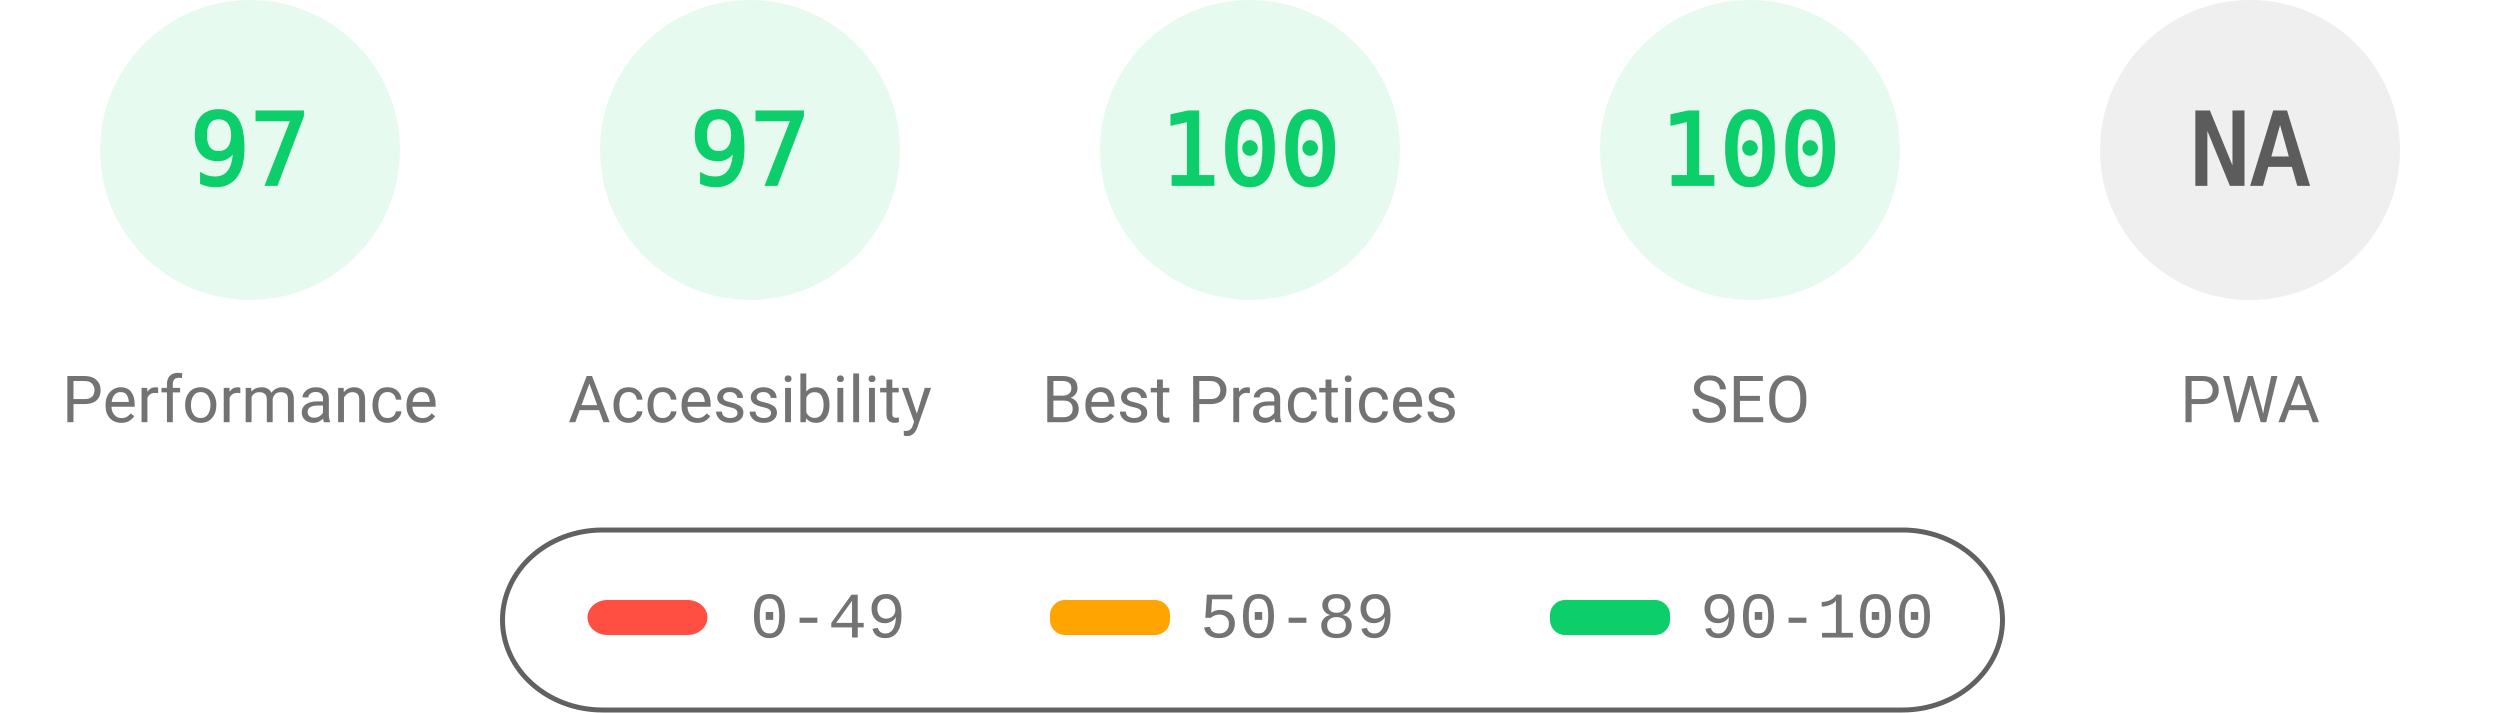
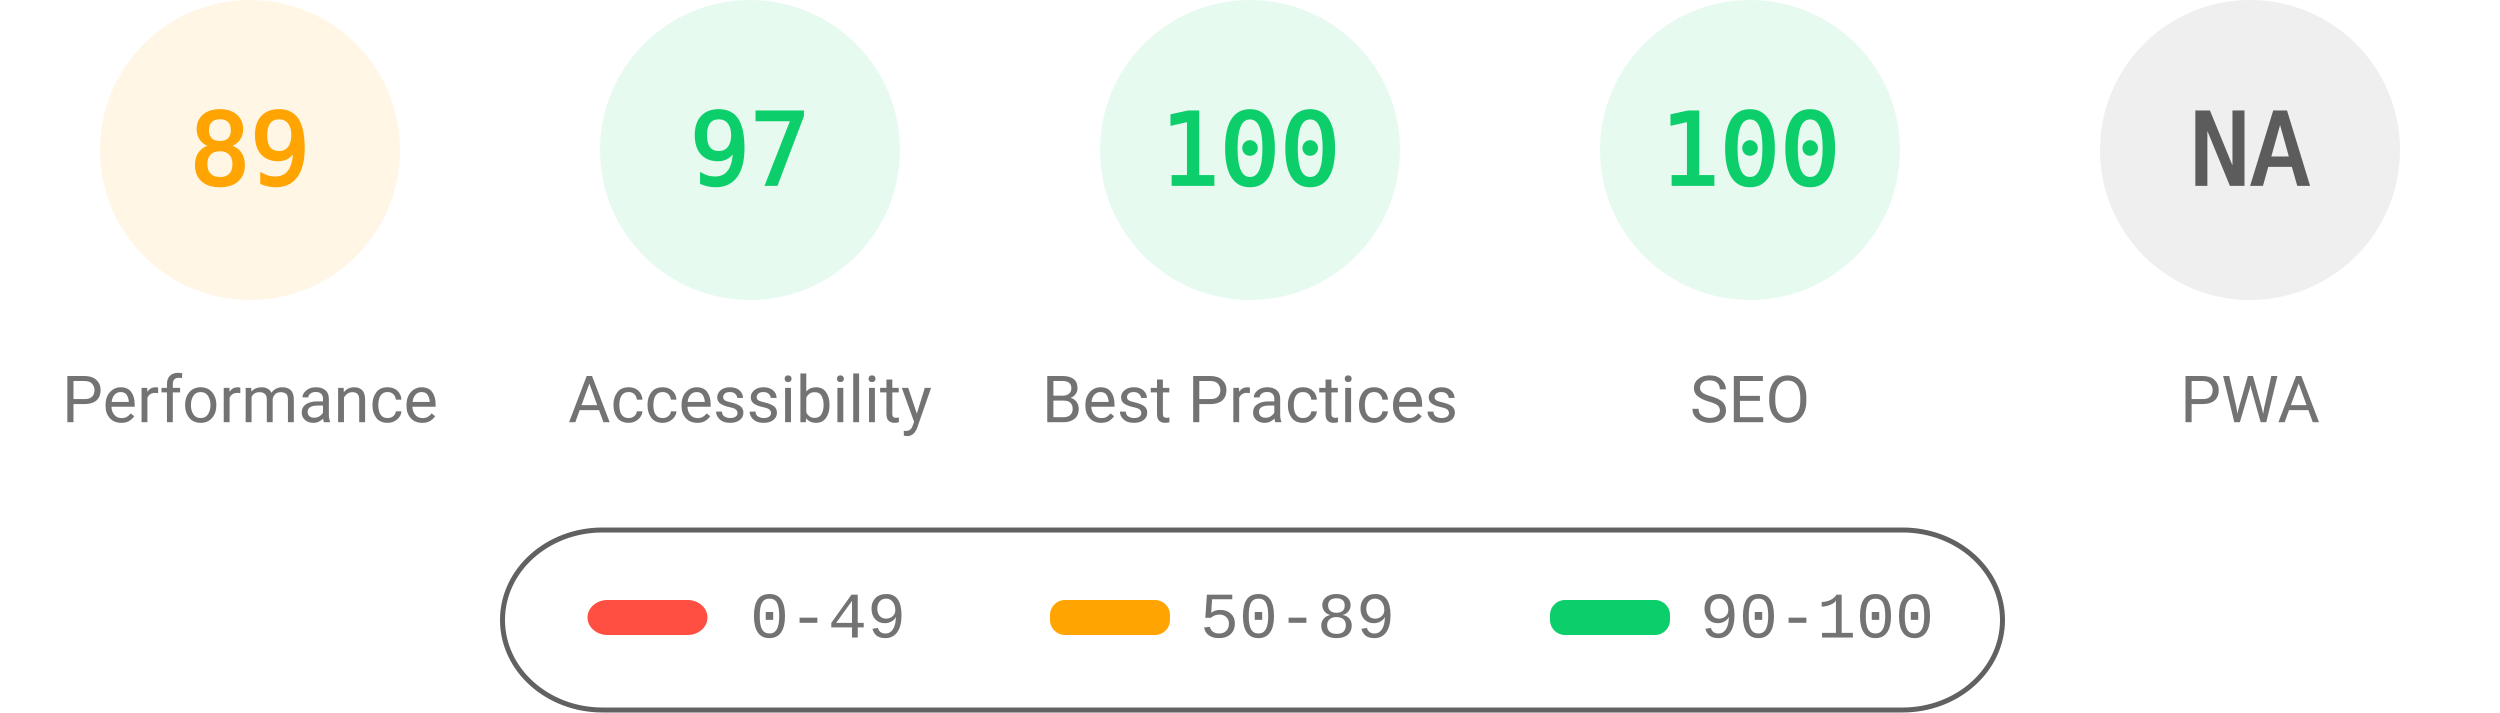
<svg xmlns="http://www.w3.org/2000/svg" fill="none" width="1000" height="285">
  <style>.gauge-base{opacity:.1}.gauge-arc{fill:none;animation-delay:250ms;stroke-linecap:round;transform:rotate(-90deg);transform-origin:100px 60px;animation:load-gauge 1s ease forwards}.guage-text{font-size:40px;font-family:monospace;text-align:center}.guage-red{color:#ff4e42;fill:#ff4e42;stroke:#ff4e42}.guage-orange{color:#ffa400;fill:#ffa400;stroke:#ffa400}.guage-green{color:#0cce6b;fill:#0cce6b;stroke:#0cce6b}.guage-undefined{color:#5c5c5c;fill:#5c5c5c;stroke:#5c5c5c}.guage-title{color:#737373;fill:#737373;stroke:none;font-size:26px;line-height:26px;font-family:Roboto,Halvetica,Arial,sans-serif}@keyframes load-gauge{from{stroke-dasharray:0 352.858}}</style>
-   <svg class="guage-div guage-perf guage-green" viewBox="0 0 200 200" width="200" height="200">
+   <svg class="guage-div guage-perf guage-orange" viewBox="0 0 200 200" width="200" height="200">
    <circle class="gauge-base" r="56" cx="100" cy="60" stroke-width="8" />
-     <circle class="gauge-arc guage-arc-1" r="56" cx="100" cy="60" stroke-width="8" style="stroke-dasharray:341.302,351.858" />
-     <text class="guage-text" x="100" y="60" alignment-baseline="central" dominant-baseline="central" text-anchor="middle">97</text>
+     <circle class="gauge-arc guage-arc-1" r="56" cx="100" cy="60" stroke-width="8" style="stroke-dasharray:313.154,351.858" />
+     <text class="guage-text" x="100" y="60" alignment-baseline="central" dominant-baseline="central" text-anchor="middle">89</text>
    <text class="guage-title" x="100" y="160" alignment-baseline="central" dominant-baseline="central" text-anchor="middle">Performance</text>
  </svg>
  <svg class="guage-div guage-acc guage-green" viewBox="0 0 200 200" width="200" height="200" x="200">
    <circle class="gauge-base" r="56" cx="100" cy="60" stroke-width="8" />
    <circle class="gauge-arc guage-arc-2" r="56" cx="100" cy="60" stroke-width="8" style="stroke-dasharray:341.302,351.858" />
    <text class="guage-text" x="100" y="60" alignment-baseline="central" dominant-baseline="central" text-anchor="middle">97</text>
    <text class="guage-title" x="100" y="160" alignment-baseline="central" dominant-baseline="central" text-anchor="middle">Accessibility</text>
  </svg>
  <svg class="guage-div guage-best guage-green" viewBox="0 0 200 200" width="200" height="200" x="400">
    <circle class="gauge-base" r="56" cx="100" cy="60" stroke-width="8" />
    <circle class="gauge-arc guage-arc-3" r="56" cx="100" cy="60" stroke-width="8" style="stroke-dasharray:351.858,351.858" />
    <text class="guage-text" x="100" y="60" alignment-baseline="central" dominant-baseline="central" text-anchor="middle">100</text>
    <text class="guage-title" x="100" y="160" alignment-baseline="central" dominant-baseline="central" text-anchor="middle">Best Practices</text>
  </svg>
  <svg class="guage-div guage-seo guage-green" viewBox="0 0 200 200" width="200" height="200" x="600">
    <circle class="gauge-base" r="56" cx="100" cy="60" stroke-width="8" />
    <circle class="gauge-arc guage-arc-4" r="56" cx="100" cy="60" stroke-width="8" style="stroke-dasharray:351.858,351.858" />
    <text class="guage-text" x="100" y="60" alignment-baseline="central" dominant-baseline="central" text-anchor="middle">100</text>
    <text class="guage-title" x="100" y="160" alignment-baseline="central" dominant-baseline="central" text-anchor="middle">SEO</text>
  </svg>
  <svg class="guage-div guage-pwa guage-undefined" viewBox="0 0 200 200" width="200" height="200" x="800">
    <circle class="gauge-base" r="56" cx="100" cy="60" stroke-width="8" />
    <circle class="gauge-arc guage-arc-4" r="56" cx="100" cy="60" stroke-width="8" style="stroke-dasharray:351.858,351.858" />
    <text class="guage-text" x="100" y="60" alignment-baseline="central" dominant-baseline="central" text-anchor="middle">NA</text>
    <text class="guage-title" x="100" y="160" alignment-baseline="central" dominant-baseline="central" text-anchor="middle">PWA</text>
  </svg>
  <svg width="604" height="76" x="200" y="210">
    <path fill="none" id="canvas_background" d="M-1-1h604v80H-1z" />
    <rect fill-opacity="0" stroke="#616161" stroke-width="2" rx="40" id="svg_2" height="72" width="600" y="2" x="1" fill="#000" />
    <rect stroke="#000" rx="8" id="svg_3" height="14" width="48" y="30" x="35" stroke-opacity="null" stroke-width="0" fill="#ff4e42" />
    <rect stroke="#000" rx="6" id="svg_4" height="14" width="48" y="30" x="220" stroke-opacity="null" stroke-width="0" fill="#ffa400" />
    <rect stroke="#000" rx="6" id="svg_5" height="14" width="48" y="30" x="420" stroke-opacity="null" stroke-width="0" fill="#0cce6b" />
    <text xml:space="preserve" text-anchor="start" font-family="'Courier New', Courier, monospace" font-size="26" id="svg_6" y="45" x="100" stroke-opacity="null" stroke-width="0" stroke="#000" fill="#737373">0-49</text>
    <text xml:space="preserve" text-anchor="start" font-family="'Courier New', Courier, monospace" font-size="26" id="svg_7" y="45" x="280" stroke-opacity="null" stroke-width="0" stroke="#000" fill="#737373">50-89</text>
    <text xml:space="preserve" text-anchor="start" font-family="'Courier New', Courier, monospace" font-size="26" id="svg_8" y="45" x="480" stroke-opacity="null" stroke-width="0" stroke="#000" fill="#737373">90-100</text>
  </svg>
</svg>
